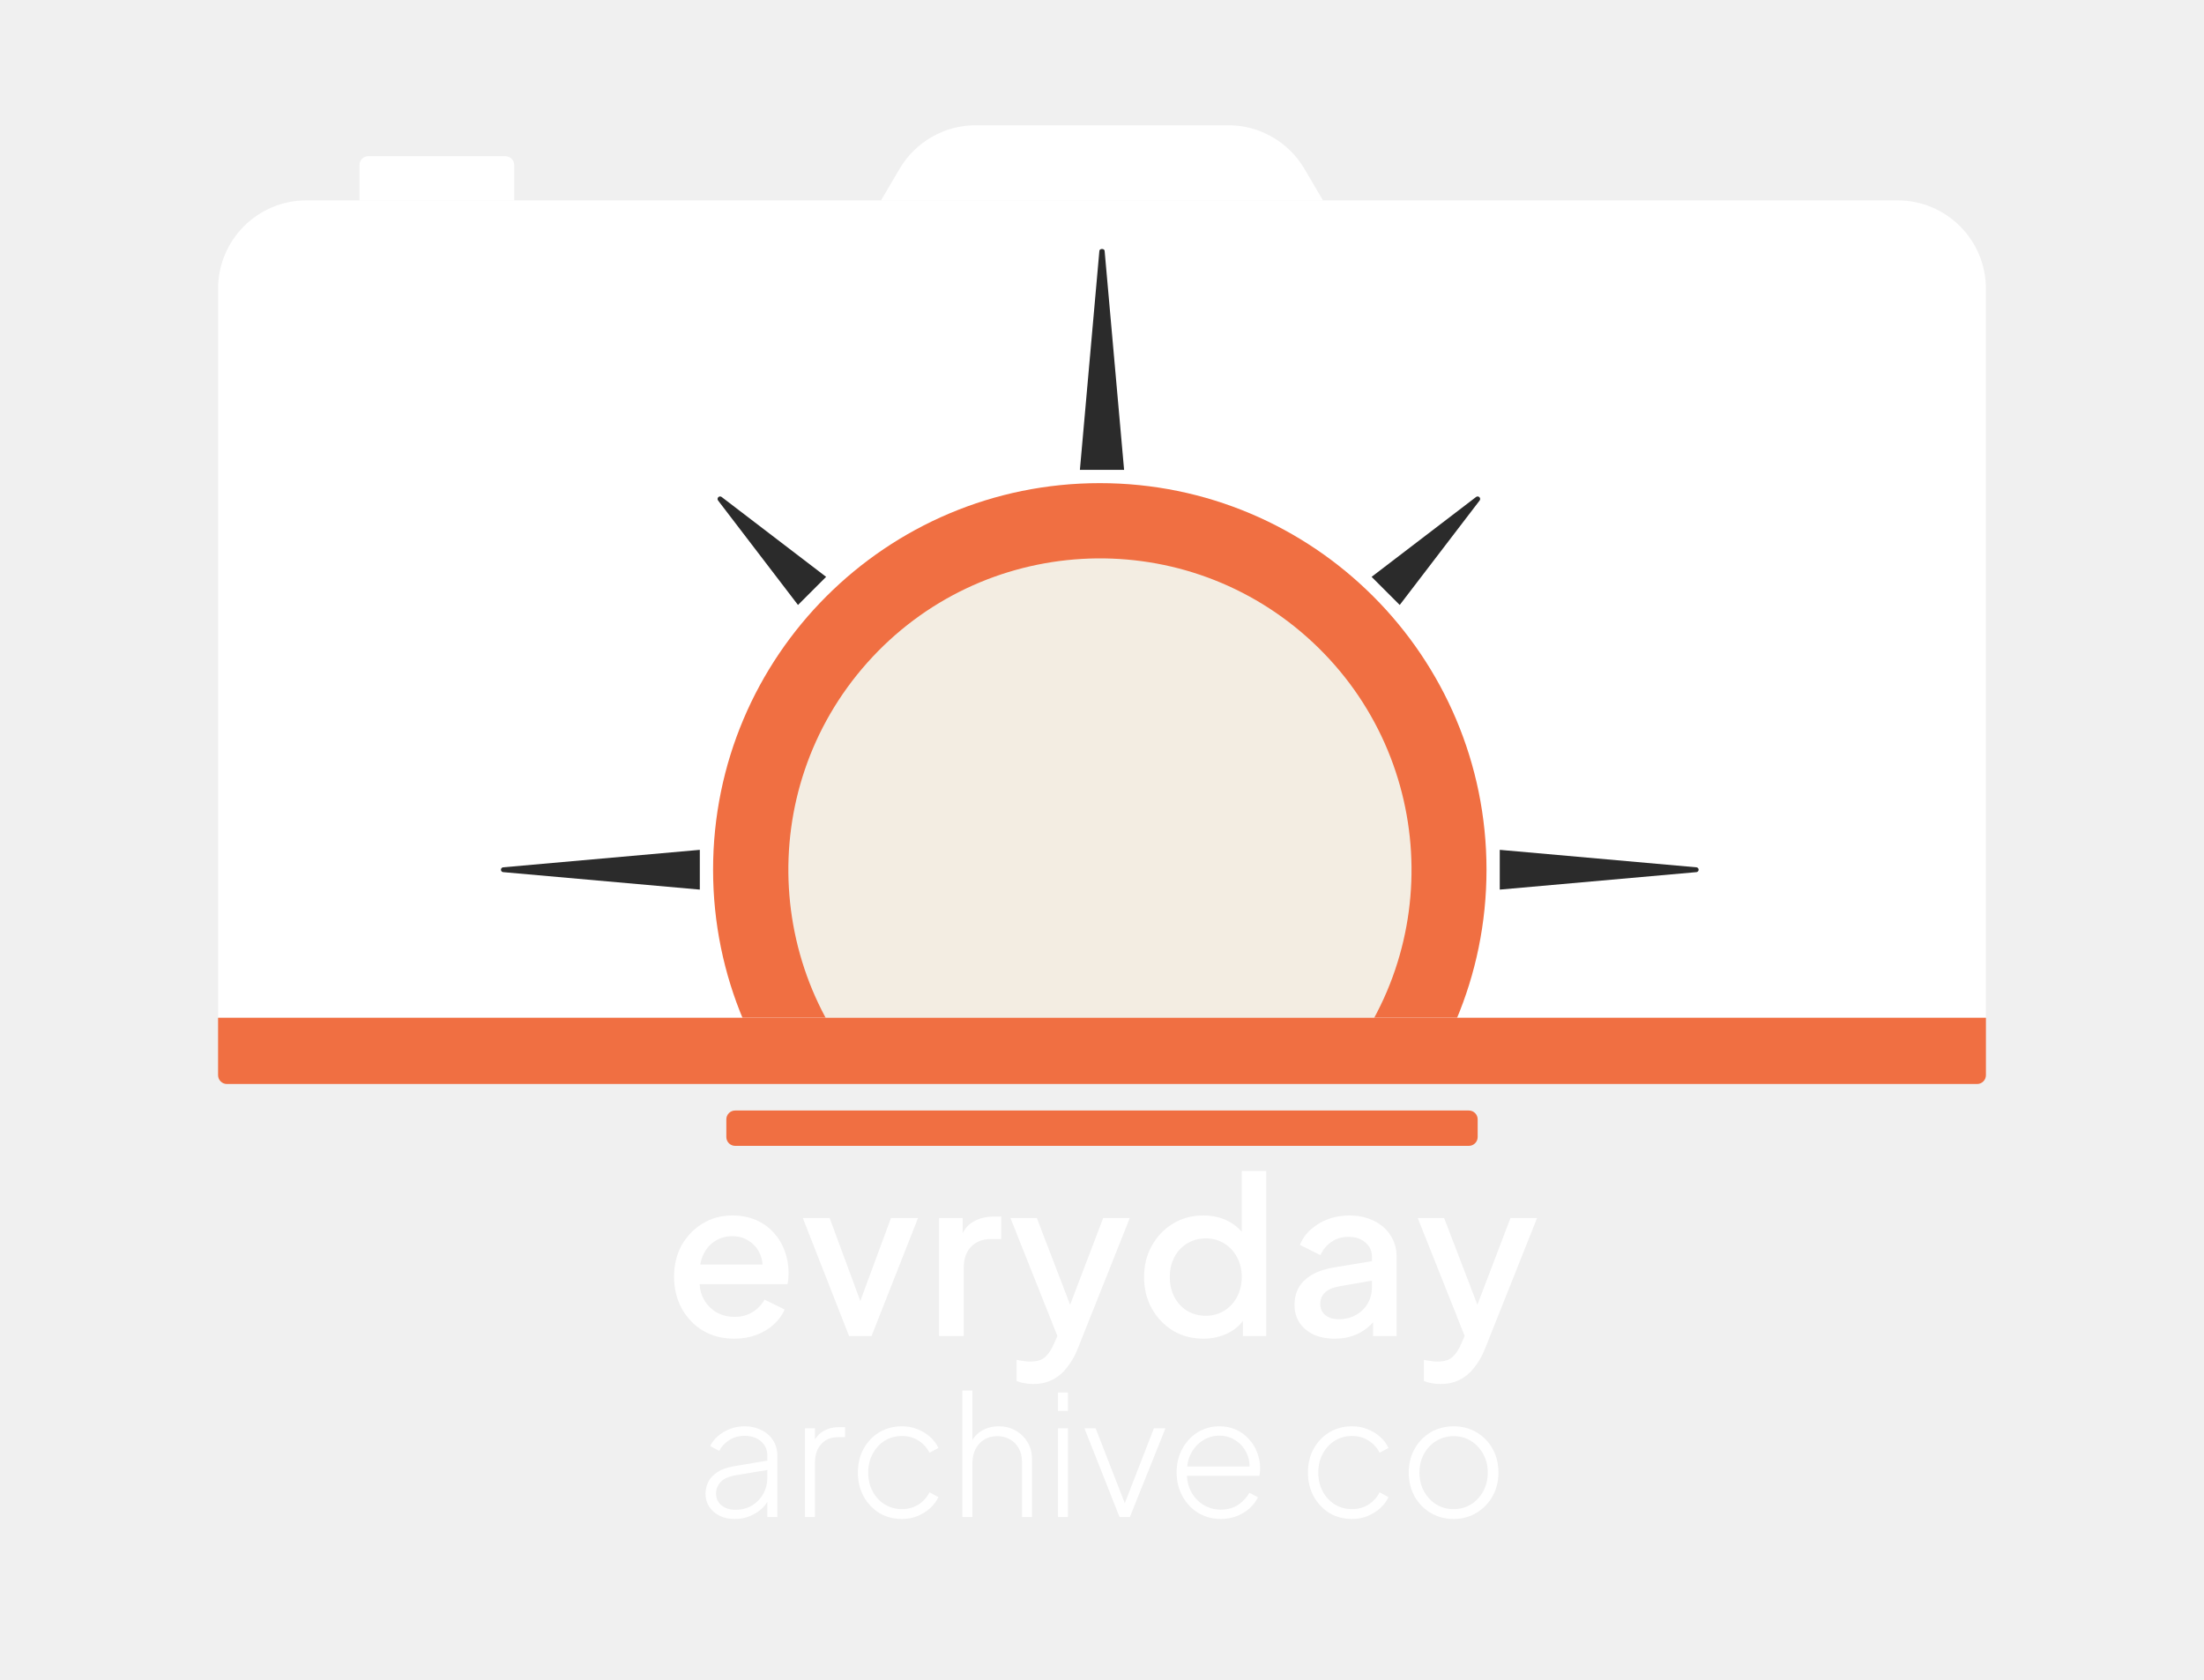
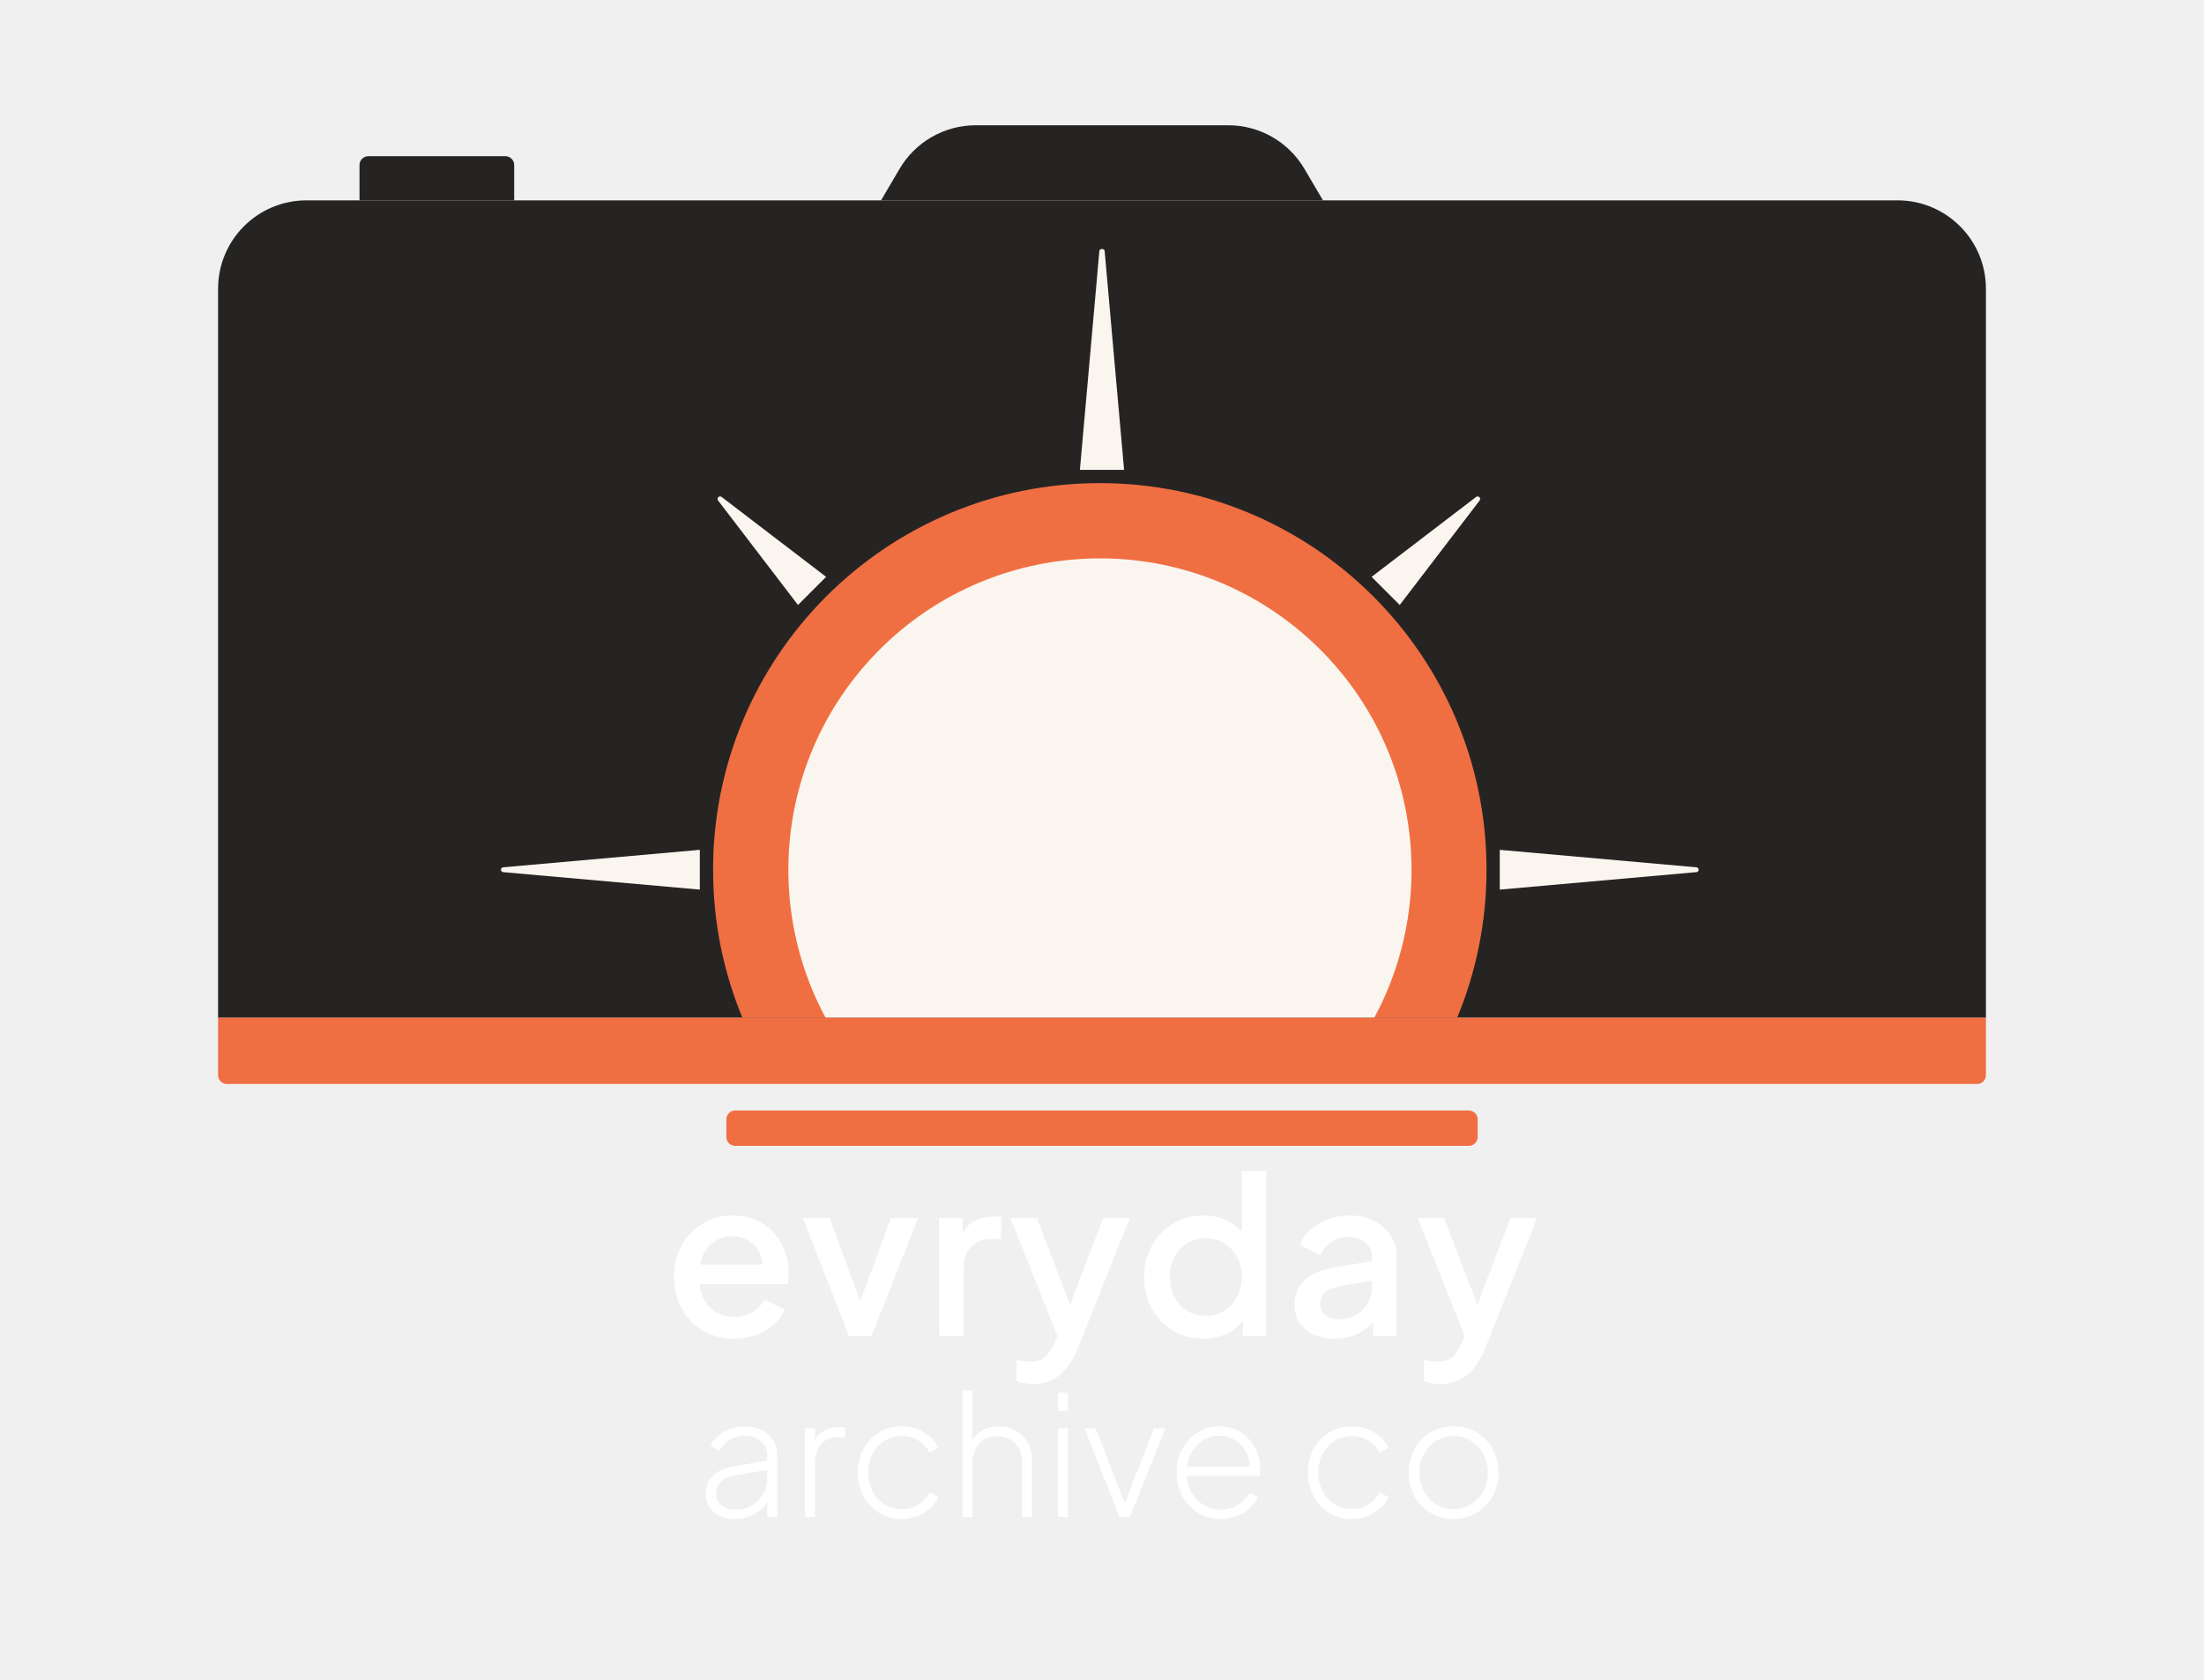
<svg xmlns="http://www.w3.org/2000/svg" width="475" height="362" viewBox="0 0 475 362" fill="none">
-   <path d="M47 62.238C47 51.718 55.529 43.19 66.05 43.19H408.95C419.471 43.19 428 51.718 428 62.238V219.381H47V62.238Z" fill="#FFFFFF" />
-   <path d="M77.48 35.572C77.48 34.52 78.333 33.667 79.385 33.667H108.912C109.965 33.667 110.817 34.52 110.817 35.572V43.191H77.48V35.572Z" fill="#FFFFFF" />
-   <path d="M193.876 36.39C197.298 30.572 203.545 27 210.296 27H264.704C271.455 27 277.702 30.572 281.124 36.39L285.125 43.191H189.875L193.876 36.39Z" fill="#FFFFFF" />
+   <path d="M47 62.238C47 51.718 55.529 43.19 66.05 43.19H408.95C419.471 43.19 428 51.718 428 62.238V219.381H47V62.238Z" fill="#262423" />
+   <path d="M77.48 35.572C77.48 34.52 78.333 33.667 79.385 33.667H108.912C109.965 33.667 110.817 34.52 110.817 35.572V43.191H77.48V35.572Z" fill="#262423" />
+   <path d="M193.876 36.39C197.298 30.572 203.545 27 210.296 27H264.704C271.455 27 277.702 30.572 281.124 36.39L285.125 43.191H189.875L193.876 36.39Z" fill="#262423" />
  <mask id="mask0_33_3578" style="mask-type:alpha" maskUnits="userSpaceOnUse" x="47" y="83" width="381" height="137">
    <rect x="47" y="83.19" width="381" height="136.19" fill="#D9D9D9" />
  </mask>
  <g mask="url(#mask0_33_3578)">
    <ellipse cx="237.024" cy="187.476" rx="83.344" ry="83.333" fill="#F06F42" />
-     <ellipse cx="67.147" cy="67.147" rx="67.147" ry="67.147" transform="matrix(0.665049 -0.7468 0.746882 0.664956 142.25 193.004)" fill="#F3EDE2" />
+     <ellipse cx="67.147" cy="67.147" rx="67.147" ry="67.147" transform="matrix(0.665049 -0.7468 0.746882 0.664956 142.25 193.004)" fill="#FAF6EF" />
  </g>
  <path d="M156.538 241.286C156.538 240.234 157.39 239.381 158.443 239.381H316.558C317.61 239.381 318.463 240.234 318.463 241.286V245.095C318.463 246.147 317.61 247 316.558 247H158.443C157.39 247 156.538 246.147 156.538 245.095V241.286Z" fill="#F06F42" />
  <path d="M47 219.381H428V231.762C428 232.814 427.147 233.667 426.095 233.667H48.905C47.853 233.667 47 232.814 47 231.762V219.381Z" fill="#F06F42" />
-   <path d="M236.936 54.063C236.955 53.84 237.202 53.667 237.5 53.667C237.798 53.667 238.045 53.84 238.064 54.063L242.262 101.286H232.737L236.936 54.063Z" fill="#2B2B2B" />
-   <path d="M365.613 186.958C365.881 186.982 366.087 187.207 366.087 187.476C366.087 187.746 365.881 187.971 365.613 187.995L323.225 191.762V183.191L365.613 186.958Z" fill="#2B2B2B" />
-   <path d="M108.434 187.995C108.166 187.971 107.96 187.746 107.96 187.476C107.96 187.207 108.166 186.982 108.434 186.958L150.822 183.191V191.762L108.434 187.995Z" fill="#2B2B2B" />
-   <path d="M318.124 107.126C318.34 106.96 318.646 106.981 318.839 107.173C319.032 107.366 319.052 107.672 318.886 107.888L301.664 130.407L295.602 124.346L318.124 107.126Z" fill="#2B2B2B" />
-   <path d="M154.758 107.888C154.593 107.672 154.613 107.366 154.806 107.173C154.999 106.981 155.304 106.96 155.521 107.126L178.042 124.346L171.981 130.407L154.758 107.888Z" fill="#2B2B2B" />
+   <path d="M236.936 54.063C236.955 53.84 237.202 53.667 237.5 53.667C237.798 53.667 238.045 53.84 238.064 54.063L242.262 101.286H232.737L236.936 54.063Z" fill="#FAF6EF" />
+   <path d="M365.613 186.958C365.881 186.982 366.087 187.207 366.087 187.476C366.087 187.746 365.881 187.971 365.613 187.995L323.225 191.762V183.191L365.613 186.958Z" fill="#FAF6EF" />
+   <path d="M108.434 187.995C108.166 187.971 107.96 187.746 107.96 187.476C107.96 187.207 108.166 186.982 108.434 186.958L150.822 183.191V191.762L108.434 187.995Z" fill="#FAF6EF" />
+   <path d="M318.124 107.126C318.34 106.96 318.646 106.981 318.839 107.173C319.032 107.366 319.052 107.672 318.886 107.888L301.664 130.407L295.602 124.346L318.124 107.126Z" fill="#FAF6EF" />
+   <path d="M154.758 107.888C154.593 107.672 154.613 107.366 154.806 107.173C154.999 106.981 155.304 106.96 155.521 107.126L178.042 124.346L171.981 130.407L154.758 107.888Z" fill="#FAF6EF" />
  <path d="M158.244 288.564C155.706 288.564 153.45 287.984 151.476 286.825C149.534 285.634 148.014 284.036 146.917 282.031C145.821 279.994 145.272 277.723 145.272 275.216C145.272 272.647 145.821 270.375 146.917 268.401C148.045 266.427 149.549 264.876 151.429 263.748C153.309 262.589 155.44 262.009 157.821 262.009C159.733 262.009 161.44 262.338 162.944 262.996C164.448 263.654 165.717 264.563 166.751 265.722C167.785 266.85 168.569 268.15 169.101 269.623C169.665 271.096 169.947 272.662 169.947 274.323C169.947 274.73 169.932 275.153 169.9 275.592C169.869 276.031 169.806 276.438 169.712 276.814H149.455V272.584H166.704L164.166 274.511C164.48 272.976 164.37 271.613 163.837 270.422C163.336 269.2 162.553 268.244 161.487 267.555C160.453 266.834 159.231 266.474 157.821 266.474C156.411 266.474 155.158 266.834 154.061 267.555C152.965 268.244 152.119 269.247 151.523 270.563C150.928 271.848 150.693 273.414 150.818 275.263C150.662 276.986 150.897 278.49 151.523 279.775C152.181 281.06 153.09 282.062 154.249 282.783C155.44 283.504 156.787 283.864 158.291 283.864C159.827 283.864 161.127 283.519 162.192 282.83C163.289 282.141 164.151 281.248 164.777 280.151L169.101 282.266C168.6 283.457 167.817 284.538 166.751 285.509C165.717 286.449 164.464 287.201 162.991 287.765C161.55 288.298 159.968 288.564 158.244 288.564ZM182.991 288L173.027 262.573H178.808L186.469 283.3H184.354L192.015 262.573H197.843L187.832 288H182.991ZM202.392 288V262.573H207.468V267.696L206.998 266.944C207.562 265.283 208.471 264.093 209.724 263.372C210.978 262.62 212.482 262.244 214.236 262.244H215.787V267.085H213.578C211.824 267.085 210.398 267.633 209.301 268.73C208.236 269.795 207.703 271.331 207.703 273.336V288H202.392ZM222.617 298.34C221.99 298.34 221.363 298.277 220.737 298.152C220.141 298.058 219.593 297.901 219.092 297.682V293.123C219.468 293.217 219.922 293.295 220.455 293.358C220.987 293.452 221.504 293.499 222.006 293.499C223.478 293.499 224.559 293.17 225.249 292.512C225.969 291.885 226.612 290.914 227.176 289.598L228.868 285.744L228.774 290.209L217.776 262.573H223.463L231.594 283.77H229.667L237.751 262.573H243.485L232.252 290.773C231.656 292.277 230.904 293.593 229.996 294.721C229.118 295.88 228.069 296.773 226.847 297.4C225.656 298.027 224.246 298.34 222.617 298.34ZM259.351 288.564C256.907 288.564 254.713 287.984 252.771 286.825C250.859 285.634 249.34 284.036 248.212 282.031C247.115 280.026 246.567 277.77 246.567 275.263C246.567 272.756 247.131 270.5 248.259 268.495C249.387 266.49 250.906 264.907 252.818 263.748C254.729 262.589 256.891 262.009 259.304 262.009C261.34 262.009 263.142 262.416 264.709 263.231C266.275 264.046 267.513 265.174 268.422 266.615L267.623 267.837V252.421H272.887V288H267.858V282.83L268.469 283.817C267.591 285.352 266.338 286.527 264.709 287.342C263.079 288.157 261.293 288.564 259.351 288.564ZM259.868 283.629C261.34 283.629 262.656 283.269 263.816 282.548C265.006 281.827 265.931 280.84 266.589 279.587C267.278 278.302 267.623 276.861 267.623 275.263C267.623 273.665 267.278 272.239 266.589 270.986C265.931 269.733 265.006 268.746 263.816 268.025C262.656 267.304 261.34 266.944 259.868 266.944C258.395 266.944 257.063 267.304 255.873 268.025C254.682 268.746 253.758 269.733 253.1 270.986C252.442 272.239 252.113 273.665 252.113 275.263C252.113 276.861 252.442 278.302 253.1 279.587C253.758 280.84 254.666 281.827 255.826 282.548C257.016 283.269 258.364 283.629 259.868 283.629ZM287.641 288.564C285.918 288.564 284.398 288.266 283.082 287.671C281.797 287.044 280.795 286.198 280.074 285.133C279.353 284.036 278.993 282.752 278.993 281.279C278.993 279.9 279.291 278.663 279.886 277.566C280.513 276.469 281.468 275.545 282.753 274.793C284.038 274.041 285.651 273.508 287.594 273.195L296.43 271.738V275.921L288.628 277.284C287.218 277.535 286.184 277.989 285.526 278.647C284.868 279.274 284.539 280.088 284.539 281.091C284.539 282.062 284.899 282.861 285.62 283.488C286.372 284.083 287.328 284.381 288.487 284.381C289.928 284.381 291.182 284.068 292.247 283.441C293.344 282.814 294.19 281.984 294.785 280.95C295.38 279.885 295.678 278.71 295.678 277.425V270.892C295.678 269.639 295.208 268.62 294.268 267.837C293.359 267.022 292.137 266.615 290.602 266.615C289.192 266.615 287.954 266.991 286.889 267.743C285.855 268.464 285.087 269.404 284.586 270.563L280.168 268.354C280.638 267.101 281.406 266.004 282.471 265.064C283.536 264.093 284.774 263.341 286.184 262.808C287.625 262.275 289.145 262.009 290.743 262.009C292.748 262.009 294.519 262.385 296.054 263.137C297.621 263.889 298.827 264.939 299.673 266.286C300.55 267.602 300.989 269.137 300.989 270.892V288H295.913V283.394L296.994 283.535C296.399 284.569 295.631 285.462 294.691 286.214C293.782 286.966 292.733 287.546 291.542 287.953C290.383 288.36 289.082 288.564 287.641 288.564ZM310.395 298.34C309.768 298.34 309.141 298.277 308.515 298.152C307.919 298.058 307.371 297.901 306.87 297.682V293.123C307.246 293.217 307.7 293.295 308.233 293.358C308.765 293.452 309.282 293.499 309.784 293.499C311.256 293.499 312.337 293.17 313.027 292.512C313.747 291.885 314.39 290.914 314.954 289.598L316.646 285.744L316.552 290.209L305.554 262.573H311.241L319.372 283.77H317.445L325.529 262.573H331.263L320.03 290.773C319.434 292.277 318.682 293.593 317.774 294.721C316.896 295.88 315.847 296.773 314.625 297.4C313.434 298.027 312.024 298.34 310.395 298.34Z" fill="white" />
  <path d="M158.315 327.432C157.115 327.432 156.047 327.204 155.111 326.748C154.175 326.292 153.431 325.656 152.879 324.84C152.327 324.024 152.051 323.088 152.051 322.032C152.051 321.096 152.255 320.22 152.663 319.404C153.071 318.588 153.731 317.892 154.643 317.316C155.555 316.716 156.743 316.296 158.207 316.056L165.947 314.76V316.776L158.783 317.964C157.151 318.228 155.999 318.72 155.327 319.44C154.655 320.16 154.319 321 154.319 321.96C154.319 322.992 154.703 323.832 155.471 324.48C156.263 325.128 157.259 325.452 158.459 325.452C159.851 325.452 161.063 325.14 162.095 324.516C163.127 323.868 163.931 323.028 164.507 321.996C165.083 320.94 165.371 319.788 165.371 318.54V313.788C165.371 312.516 164.915 311.484 164.003 310.692C163.091 309.9 161.903 309.504 160.439 309.504C159.239 309.504 158.159 309.804 157.199 310.404C156.239 311.004 155.507 311.784 155.003 312.744L153.059 311.7C153.419 310.932 153.971 310.224 154.715 309.576C155.459 308.928 156.323 308.412 157.307 308.028C158.291 307.644 159.335 307.452 160.439 307.452C161.831 307.452 163.055 307.728 164.111 308.28C165.191 308.808 166.031 309.552 166.631 310.512C167.231 311.448 167.531 312.54 167.531 313.788V327H165.371V323.004L165.623 323.184C165.311 323.952 164.795 324.66 164.075 325.308C163.355 325.932 162.503 326.448 161.519 326.856C160.559 327.24 159.491 327.432 158.315 327.432ZM173.48 327V307.884H175.64V311.448L175.244 311.124C175.652 310.044 176.348 309.192 177.332 308.568C178.34 307.944 179.528 307.632 180.896 307.632H182.12V309.792H180.644C179.084 309.792 177.86 310.296 176.972 311.304C176.084 312.288 175.64 313.62 175.64 315.3V327H173.48ZM194.391 327.432C192.567 327.432 190.935 327 189.495 326.136C188.079 325.248 186.951 324.048 186.111 322.536C185.295 321.024 184.887 319.32 184.887 317.424C184.887 315.504 185.295 313.8 186.111 312.312C186.951 310.8 188.079 309.612 189.495 308.748C190.935 307.884 192.567 307.452 194.391 307.452C195.591 307.452 196.695 307.656 197.703 308.064C198.735 308.472 199.647 309.024 200.439 309.72C201.231 310.416 201.831 311.22 202.239 312.132L200.331 313.14C199.755 312.036 198.951 311.16 197.919 310.512C196.887 309.864 195.711 309.54 194.391 309.54C193.023 309.54 191.787 309.876 190.683 310.548C189.603 311.22 188.739 312.156 188.091 313.356C187.443 314.532 187.119 315.888 187.119 317.424C187.119 318.96 187.443 320.328 188.091 321.528C188.739 322.704 189.603 323.628 190.683 324.3C191.787 324.972 193.023 325.308 194.391 325.308C195.711 325.308 196.887 324.984 197.919 324.336C198.951 323.688 199.755 322.8 200.331 321.672L202.239 322.716C201.831 323.604 201.231 324.408 200.439 325.128C199.647 325.824 198.735 326.388 197.703 326.82C196.695 327.228 195.591 327.432 194.391 327.432ZM207.406 327V299.748H209.566V311.736L209.026 311.592C209.458 310.32 210.226 309.312 211.33 308.568C212.458 307.824 213.766 307.452 215.254 307.452C216.574 307.452 217.774 307.752 218.854 308.352C219.934 308.952 220.798 309.792 221.446 310.872C222.094 311.928 222.418 313.14 222.418 314.508V327H220.258V315.12C220.258 313.968 220.018 312.984 219.538 312.168C219.082 311.328 218.446 310.692 217.63 310.26C216.838 309.804 215.938 309.576 214.93 309.576C213.85 309.576 212.902 309.828 212.086 310.332C211.294 310.836 210.67 311.532 210.214 312.42C209.782 313.308 209.566 314.328 209.566 315.48V327H207.406ZM228.008 327V307.884H230.168V327H228.008ZM228.008 304.14V300.18H230.168V304.14H228.008ZM241.277 327L233.717 307.884H236.129L242.825 325.092H241.997L248.693 307.884H251.177L243.509 327H241.277ZM263.123 327.432C261.323 327.432 259.703 327 258.263 326.136C256.823 325.248 255.683 324.048 254.843 322.536C254.003 321 253.583 319.284 253.583 317.388C253.583 315.492 253.991 313.8 254.807 312.312C255.623 310.8 256.727 309.612 258.119 308.748C259.511 307.884 261.071 307.452 262.799 307.452C264.119 307.452 265.307 307.692 266.363 308.172C267.443 308.652 268.367 309.324 269.135 310.188C269.927 311.028 270.527 312 270.935 313.104C271.367 314.184 271.583 315.324 271.583 316.524C271.583 316.764 271.571 317.016 271.547 317.28C271.523 317.544 271.487 317.82 271.439 318.108H254.843V316.128H270.215L269.243 316.884C269.387 315.492 269.183 314.244 268.631 313.14C268.079 312.012 267.287 311.124 266.255 310.476C265.247 309.804 264.095 309.468 262.799 309.468C261.503 309.468 260.315 309.816 259.235 310.512C258.155 311.184 257.303 312.12 256.679 313.32C256.055 314.496 255.767 315.864 255.815 317.424C255.767 318.984 256.067 320.364 256.715 321.564C257.363 322.764 258.251 323.712 259.379 324.408C260.507 325.08 261.755 325.416 263.123 325.416C264.515 325.416 265.727 325.092 266.759 324.444C267.791 323.772 268.631 322.884 269.279 321.78L271.115 322.752C270.683 323.64 270.071 324.444 269.279 325.164C268.487 325.86 267.563 326.412 266.507 326.82C265.475 327.228 264.347 327.432 263.123 327.432ZM291.388 327.432C289.564 327.432 287.932 327 286.492 326.136C285.076 325.248 283.948 324.048 283.108 322.536C282.292 321.024 281.884 319.32 281.884 317.424C281.884 315.504 282.292 313.8 283.108 312.312C283.948 310.8 285.076 309.612 286.492 308.748C287.932 307.884 289.564 307.452 291.388 307.452C292.588 307.452 293.692 307.656 294.7 308.064C295.732 308.472 296.644 309.024 297.436 309.72C298.228 310.416 298.828 311.22 299.236 312.132L297.328 313.14C296.752 312.036 295.948 311.16 294.916 310.512C293.884 309.864 292.708 309.54 291.388 309.54C290.02 309.54 288.784 309.876 287.68 310.548C286.6 311.22 285.736 312.156 285.088 313.356C284.44 314.532 284.116 315.888 284.116 317.424C284.116 318.96 284.44 320.328 285.088 321.528C285.736 322.704 286.6 323.628 287.68 324.3C288.784 324.972 290.02 325.308 291.388 325.308C292.708 325.308 293.884 324.984 294.916 324.336C295.948 323.688 296.752 322.8 297.328 321.672L299.236 322.716C298.828 323.604 298.228 324.408 297.436 325.128C296.644 325.824 295.732 326.388 294.7 326.82C293.692 327.228 292.588 327.432 291.388 327.432ZM313.294 327.432C311.47 327.432 309.826 327 308.362 326.136C306.898 325.272 305.734 324.084 304.87 322.572C304.03 321.036 303.61 319.32 303.61 317.424C303.61 315.528 304.03 313.824 304.87 312.312C305.734 310.8 306.886 309.612 308.326 308.748C309.79 307.884 311.446 307.452 313.294 307.452C315.118 307.452 316.762 307.884 318.226 308.748C319.69 309.612 320.842 310.8 321.682 312.312C322.522 313.8 322.942 315.504 322.942 317.424C322.942 319.344 322.51 321.06 321.646 322.572C320.782 324.084 319.618 325.272 318.154 326.136C316.714 327 315.094 327.432 313.294 327.432ZM313.294 325.308C314.662 325.308 315.898 324.972 317.002 324.3C318.13 323.604 319.018 322.656 319.666 321.456C320.314 320.256 320.638 318.912 320.638 317.424C320.638 315.936 320.314 314.604 319.666 313.428C319.018 312.252 318.142 311.316 317.038 310.62C315.934 309.924 314.686 309.576 313.294 309.576C311.902 309.576 310.642 309.924 309.514 310.62C308.41 311.292 307.534 312.228 306.886 313.428C306.238 314.604 305.914 315.936 305.914 317.424C305.914 318.912 306.238 320.256 306.886 321.456C307.558 322.656 308.446 323.604 309.55 324.3C310.654 324.972 311.902 325.308 313.294 325.308Z" fill="white" />
</svg>
